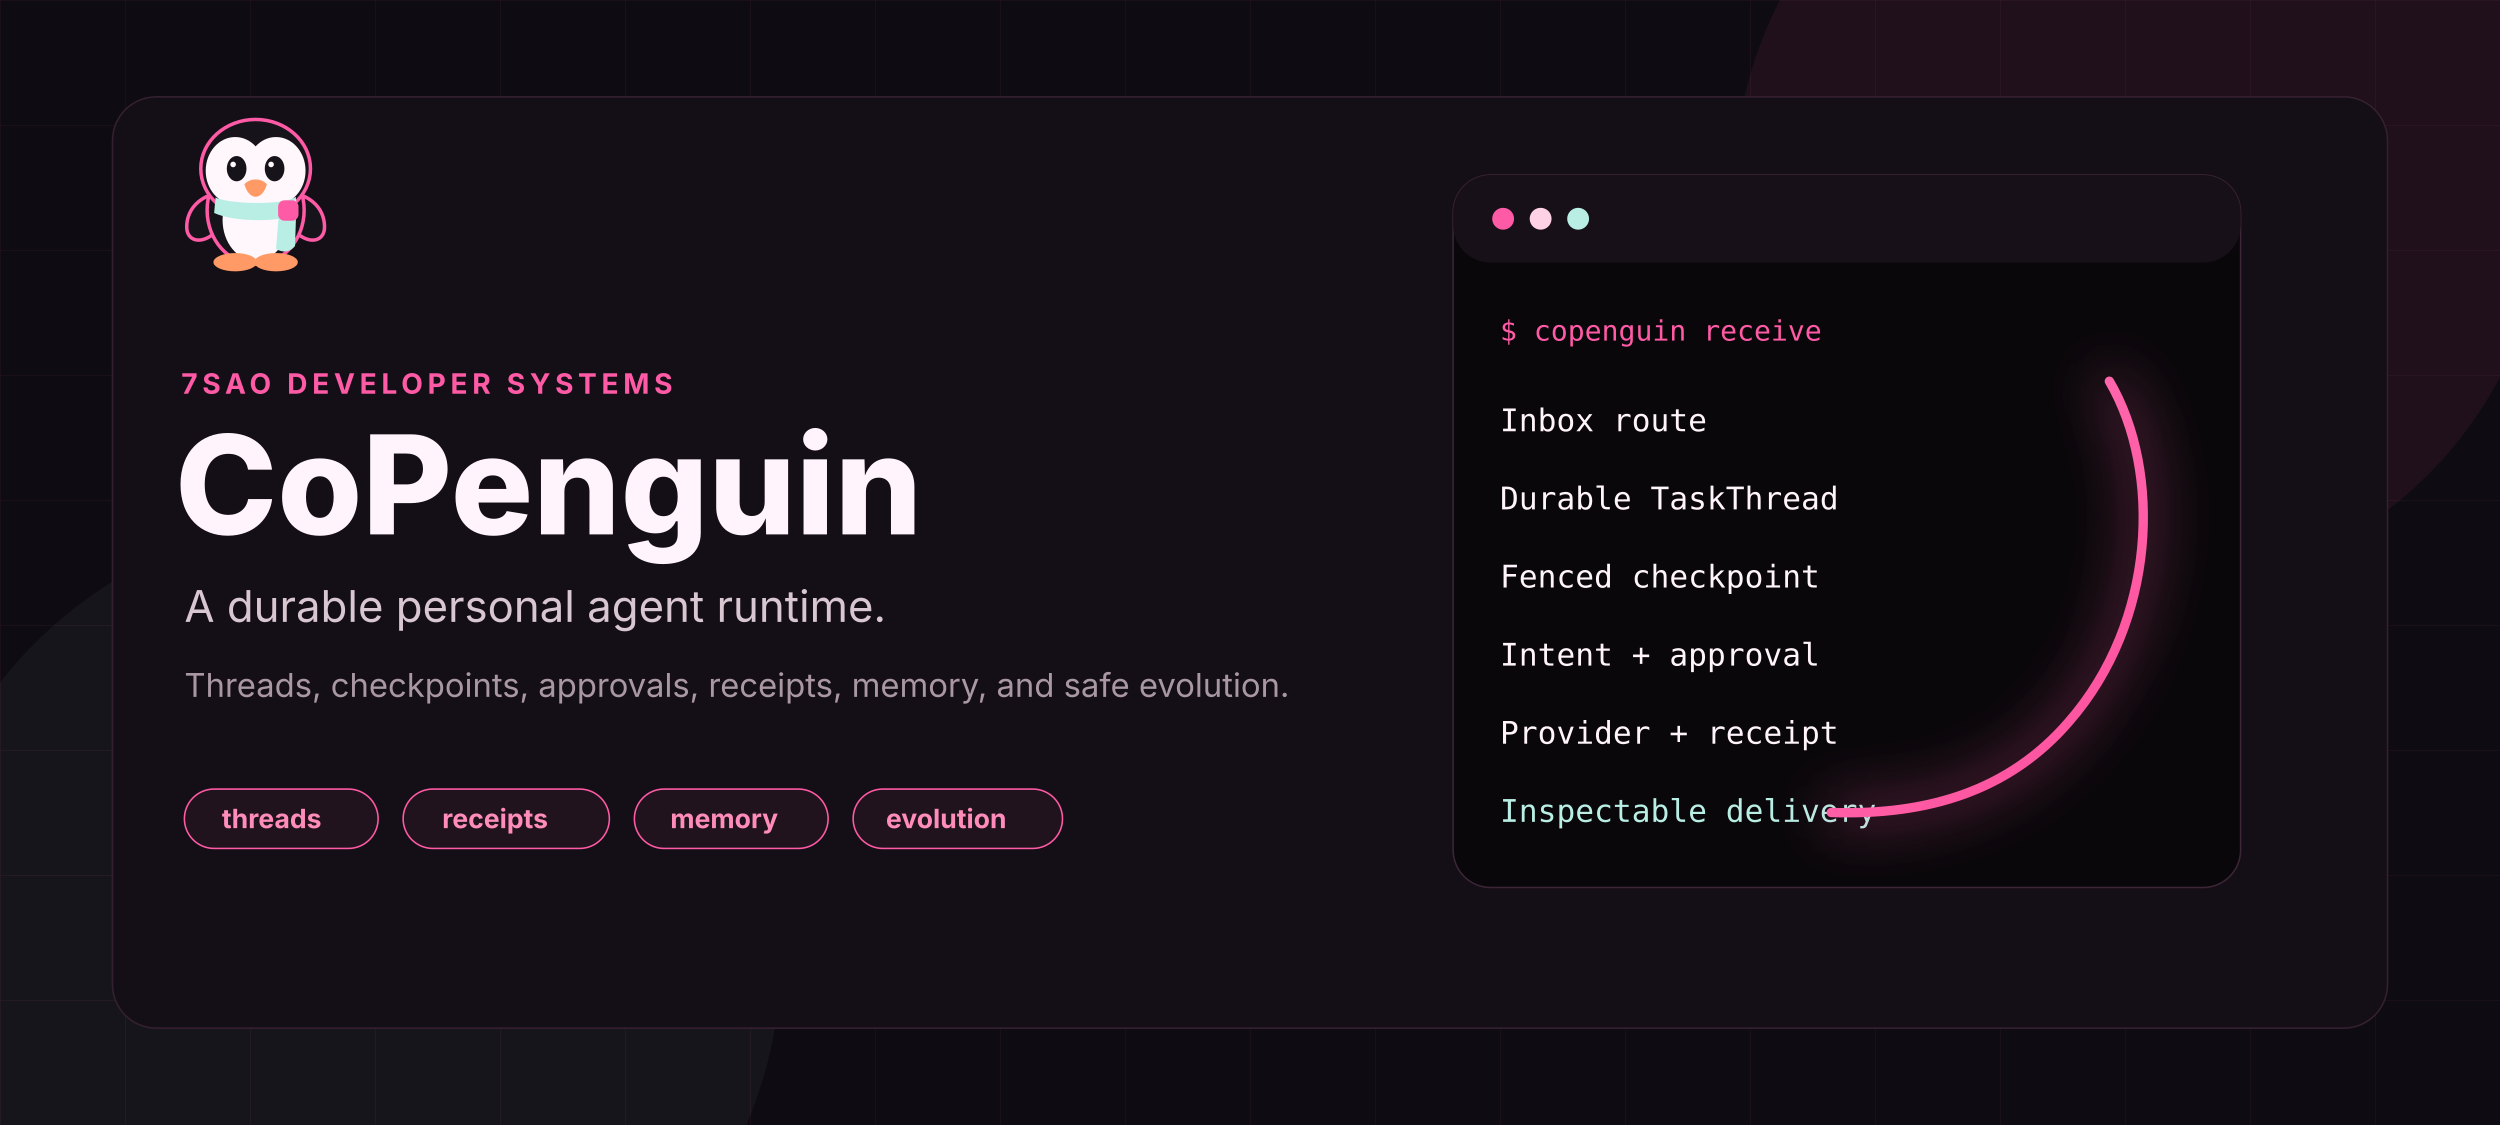
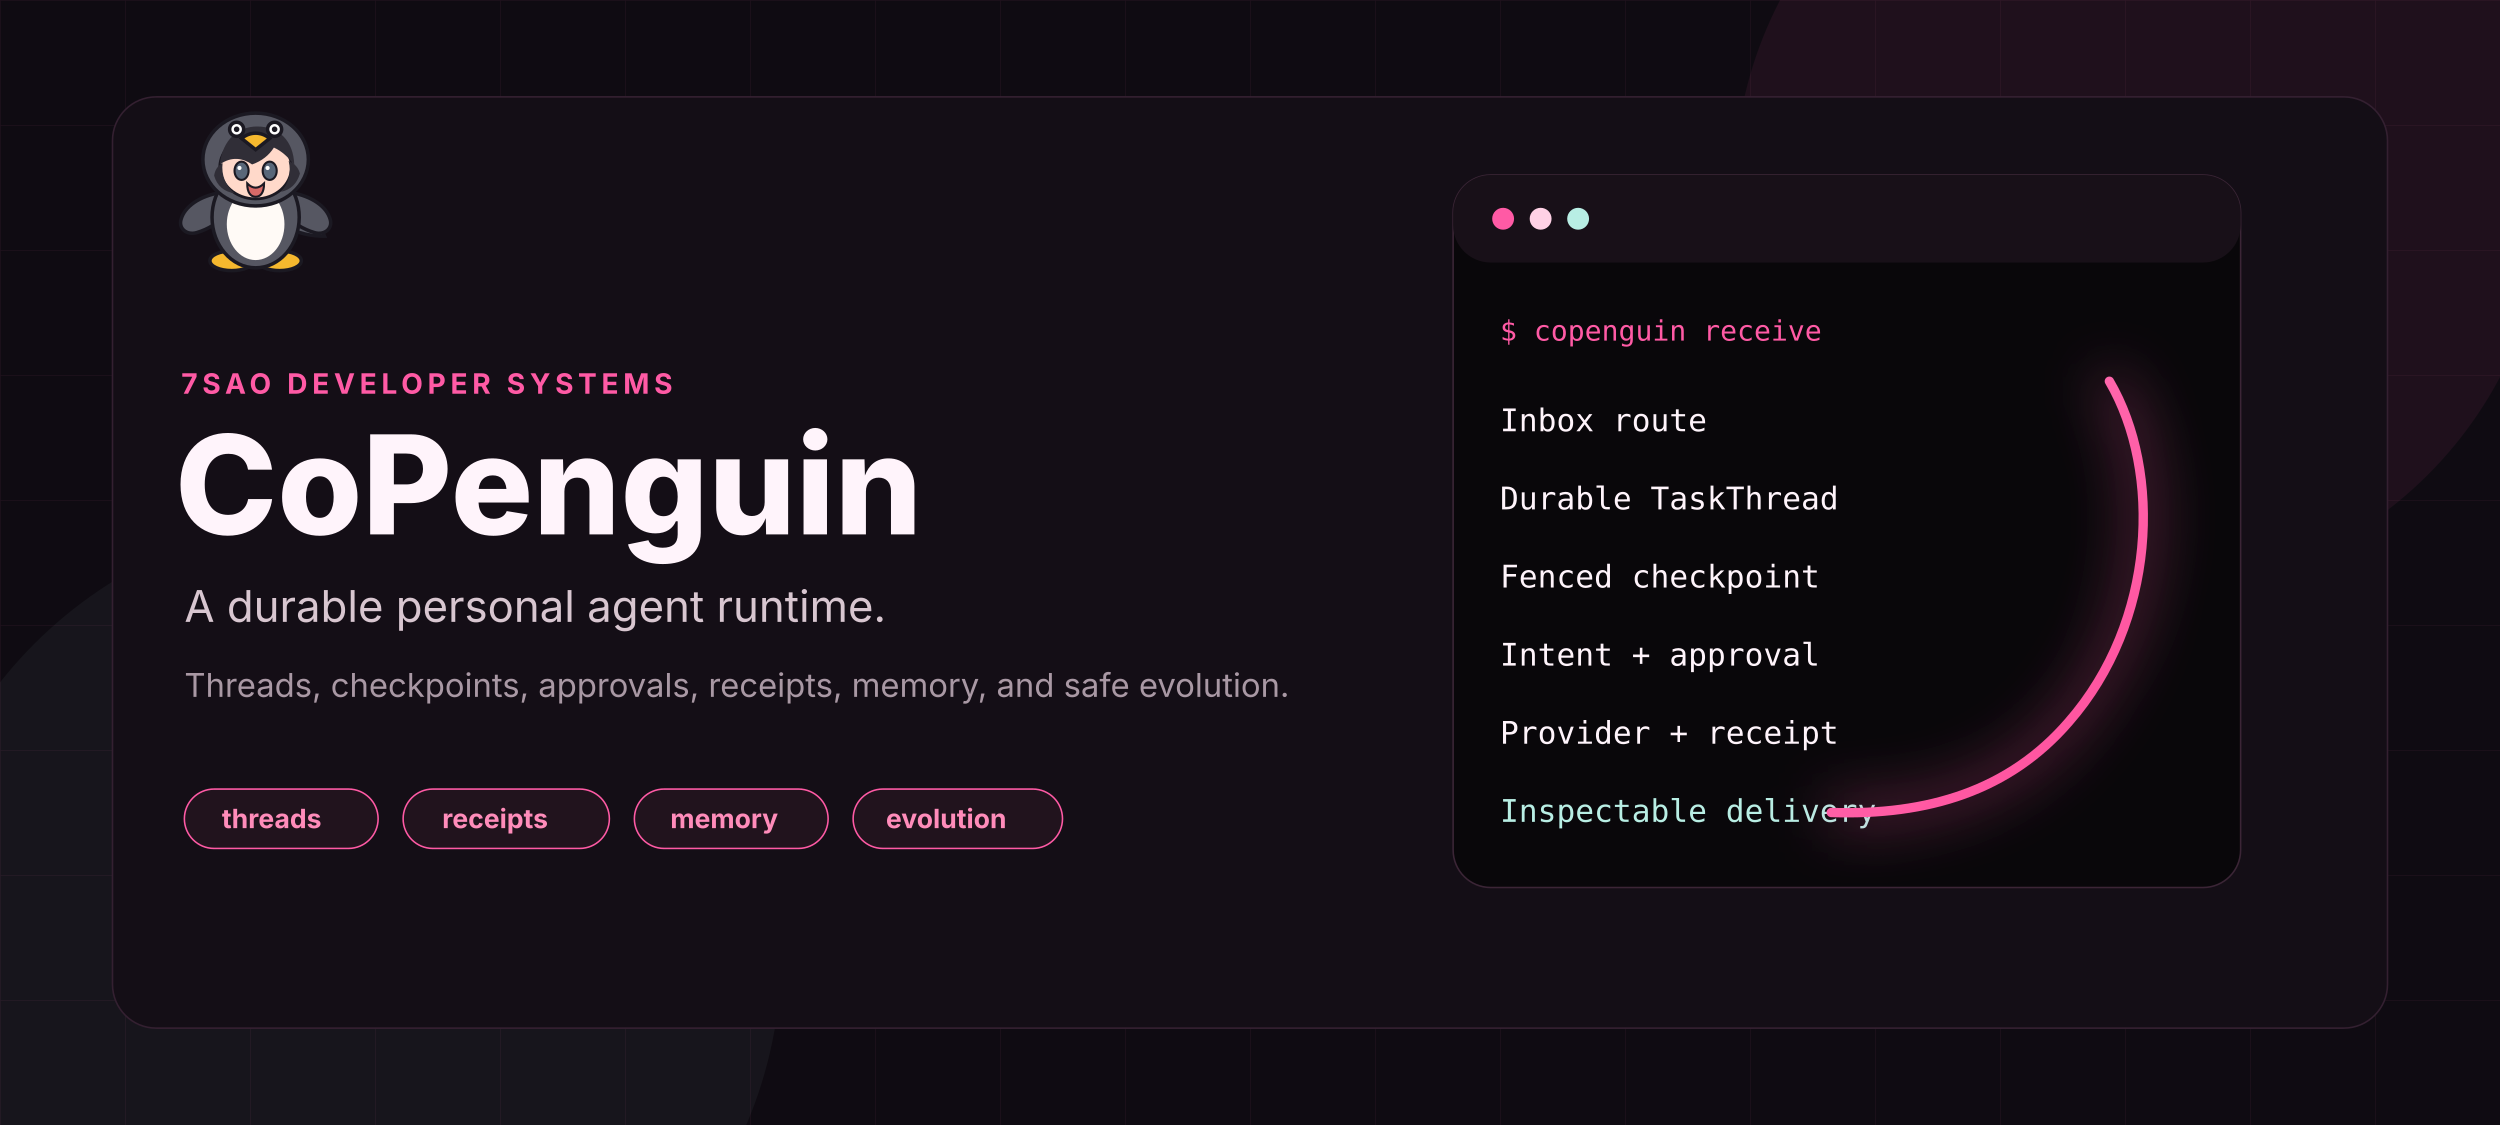
<svg xmlns="http://www.w3.org/2000/svg" width="1600" height="720" viewBox="0 0 1600 720" fill="none" role="img" aria-labelledby="title desc">
  <defs>
    <pattern id="grid" width="80" height="80" patternUnits="userSpaceOnUse">
      <path d="M80 0H0V80" stroke="#261421" stroke-opacity=".7" stroke-width="1" />
    </pattern>
    <linearGradient id="pink" x1="120" x2="620" y1="120" y2="610" gradientUnits="userSpaceOnUse">
      <stop stop-color="#ff7fbd" />
      <stop offset="1" stop-color="#ff2f86" />
    </linearGradient>
    <filter id="glow" x="-30%" y="-30%" width="160%" height="160%">
      <feGaussianBlur stdDeviation="18" result="blur" />
      <feMerge>
        <feMergeNode in="blur" />
        <feMergeNode in="SourceGraphic" />
      </feMerge>
    </filter>
  </defs>
  <rect width="1600" height="720" fill="#0f0b12" />
  <rect width="1600" height="720" fill="url(#grid)" />
  <circle cx="1370" cy="120" r="260" fill="#ff5aa5" opacity=".07" />
  <circle cx="220" cy="610" r="280" fill="#b8eee4" opacity=".05" />
  <rect x="72" y="62" width="1456" height="596" rx="28" fill="#140e16" stroke="#342031" />
  <g transform="translate(106 67) scale(.45)">
-     <path d="M71 126C45 133 30 151 30 174c0 17 15 24 32 14l31-20-22-42Z" fill="#17131a" stroke="#ff5aa5" stroke-width="5" />
-     <path d="M185 126c26 7 41 25 41 48 0 17-15 24-32 14l-31-20 22-42Z" fill="#17131a" stroke="#ff5aa5" stroke-width="5" />
-     <ellipse cx="128" cy="150" rx="69" ry="77" fill="#17131a" stroke="#ff5aa5" stroke-width="5" />
-     <ellipse cx="128" cy="91" rx="78" ry="70" fill="#17131a" stroke="#ff5aa5" stroke-width="5" />
-     <ellipse cx="99" cy="94" rx="42" ry="48" fill="#fff7fb" />
-     <ellipse cx="157" cy="94" rx="42" ry="48" fill="#fff7fb" />
-     <ellipse cx="128" cy="164" rx="47" ry="58" fill="#fff7fb" />
-     <ellipse cx="101" cy="91" rx="14" ry="18" fill="#17131a" />
-     <ellipse cx="155" cy="91" rx="14" ry="18" fill="#17131a" />
-     <circle cx="96" cy="85" r="4" fill="#fff7fb" />
-     <circle cx="150" cy="85" r="4" fill="#fff7fb" />
-     <path d="M112 113c9-9 23-9 32 0-3 12-10 18-16 18s-13-6-16-18Z" fill="#ff9a66" />
-     <path d="M71 132c17 9 96 12 114-1l3 24c-26 13-91 12-119-1l2-22Z" fill="#b8eee4" />
-     <path d="M162 145c8 2 16 2 24-2l-2 58c-7 9-18 10-27 4l5-60Z" fill="#b8eee4" />
-     <rect x="160" y="136" width="29" height="29" rx="9" fill="#ff5aa5" />
-     <ellipse cx="99" cy="224" rx="31" ry="13" fill="#ff9a66" />
-     <ellipse cx="157" cy="224" rx="31" ry="13" fill="#ff9a66" />
+     <path d="M180 150c25 7 39 19 46 37-19 0-38-4-53-13l7-24Z" fill="#565762" stroke="#1b1922" stroke-width="5" />
+     <ellipse cx="94" cy="222" rx="31" ry="14" fill="#f5b82e" stroke="#1b1922" stroke-width="5" />
+     <ellipse cx="162" cy="222" rx="31" ry="14" fill="#f5b82e" stroke="#1b1922" stroke-width="5" />
+     <path d="M78 125C48 130 27 145 22 163c-4 13 8 23 22 19 17-5 31-14 45-28l-11-29Z" fill="#565762" stroke="#1b1922" stroke-width="5" />
+     <path d="M178 125c30 5 51 20 56 38 4 13-8 23-22 19-17-5-31-14-45-28l11-29Z" fill="#565762" stroke="#1b1922" stroke-width="5" />
+     <ellipse cx="128" cy="160" rx="62" ry="72" fill="#565762" stroke="#1b1922" stroke-width="5" />
+     <ellipse cx="128" cy="170" rx="41" ry="51" fill="#fffaf6" />
+     <ellipse cx="128" cy="78" rx="75" ry="66" fill="#565762" stroke="#1b1922" stroke-width="5" />
+     <ellipse cx="128" cy="89" rx="51" ry="45" fill="#ffd9ca" stroke="#1b1922" stroke-width="4" />
+     <path d="M77 85c4-36 27-54 53-54 31 0 52 20 53 55-9-12-18-20-29-25-7 11-17 19-31 24-13-9-29-12-46 0Z" fill="#302e37" />
+     <path d="M81 83c-2 17 4 32 17 43-15-2-25-11-29-25 1-8 5-14 12-18Z" fill="#302e37" />
+     <path d="M175 80c4 17 0 32-11 44 14-3 23-12 27-26-2-8-7-14-16-18Z" fill="#302e37" />
+     <ellipse cx="108" cy="94" rx="10" ry="13" fill="#596779" stroke="#1b1922" stroke-width="3" />
+     <ellipse cx="148" cy="94" rx="10" ry="13" fill="#596779" stroke="#1b1922" stroke-width="3" />
+     <circle cx="105" cy="90" r="3" fill="#fff" />
+     <circle cx="145" cy="90" r="3" fill="#fff" />
+     <path d="M116 112c8 8 16 8 24 0 0 13-5 19-12 19s-12-6-12-19Z" fill="#d86a68" stroke="#1b1922" stroke-width="3" />
+     <circle cx="101" cy="35" r="10" fill="#fff" stroke="#1b1922" stroke-width="5" />
+     <circle cx="155" cy="35" r="10" fill="#fff" stroke="#1b1922" stroke-width="5" />
+     <circle cx="101" cy="35" r="4" fill="#1b1922" />
+     <circle cx="155" cy="35" r="4" fill="#1b1922" />
+     <path d="M108 48c12-10 28-10 40 0l-20 16-20-16Z" fill="#f5b82e" stroke="#1b1922" stroke-width="5" />
  </g>
  <text x="116" y="252" fill="#ff5aa5" font-family="Inter, Arial, sans-serif" font-size="18" font-weight="700" letter-spacing="3">7SAO DEVELOPER SYSTEMS</text>
  <text x="112" y="342" fill="#fff4fb" font-family="Inter, Arial, sans-serif" font-size="88" font-weight="800">CoPenguin</text>
  <text x="118" y="398" fill="#d8c6d0" font-family="Inter, Arial, sans-serif" font-size="28">A durable personal agent runtime.</text>
  <text x="118" y="446" fill="#a998a4" font-family="Inter, Arial, sans-serif" font-size="21">Threads, checkpoints, approvals, receipts, memory, and safe evolution.</text>
  <g font-family="Inter, Arial, sans-serif" font-size="17" font-weight="700">
    <rect x="118" y="505" width="124" height="38" rx="19" fill="#21131d" stroke="#ff5aa5" />
    <text x="142" y="530" fill="#ff8cba">threads</text>
    <rect x="258" y="505" width="132" height="38" rx="19" fill="#21131d" stroke="#ff5aa5" />
    <text x="283" y="530" fill="#ff8cba">receipts</text>
    <rect x="406" y="505" width="124" height="38" rx="19" fill="#21131d" stroke="#ff5aa5" />
    <text x="429" y="530" fill="#ff8cba">memory</text>
    <rect x="546" y="505" width="134" height="38" rx="19" fill="#21131d" stroke="#ff5aa5" />
    <text x="567" y="530" fill="#ff8cba">evolution</text>
  </g>
  <g transform="translate(930 112)">
    <rect width="504" height="456" rx="24" fill="#09070a" stroke="#3b2536" />
    <rect width="504" height="56" rx="24" fill="#181018" />
    <circle cx="32" cy="28" r="7" fill="#ff5aa5" />
    <circle cx="56" cy="28" r="7" fill="#ffd1e5" />
    <circle cx="80" cy="28" r="7" fill="#b8eee4" />
    <text x="30" y="106" fill="#ff5aa5" font-family="SFMono-Regular, Menlo, monospace" font-size="18">$ copenguin receive</text>
    <g font-family="SFMono-Regular, Menlo, monospace" font-size="20">
      <text x="30" y="164" fill="#fff4fb">Inbox route</text>
      <text x="30" y="214" fill="#fff4fb">Durable TaskThread</text>
      <text x="30" y="264" fill="#fff4fb">Fenced checkpoint</text>
      <text x="30" y="314" fill="#fff4fb">Intent + approval</text>
      <text x="30" y="364" fill="#fff4fb">Provider + receipt</text>
      <text x="30" y="414" fill="#b8eee4">Inspectable delivery</text>
    </g>
    <path d="M420 132C454 190 450 286 394 350C356 394 304 410 242 408" stroke="url(#pink)" stroke-width="6" stroke-linecap="round" filter="url(#glow)" />
  </g>
</svg>
